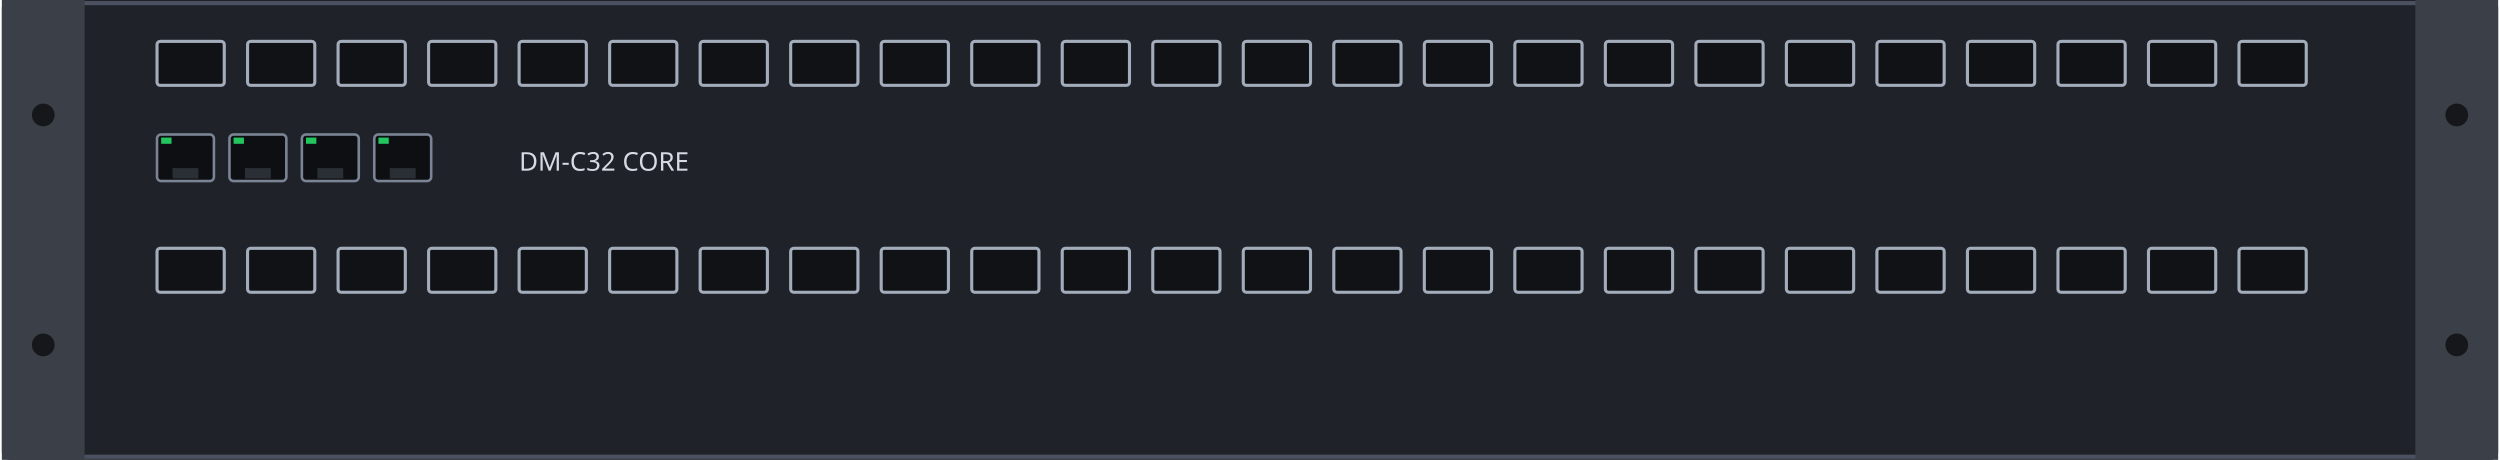
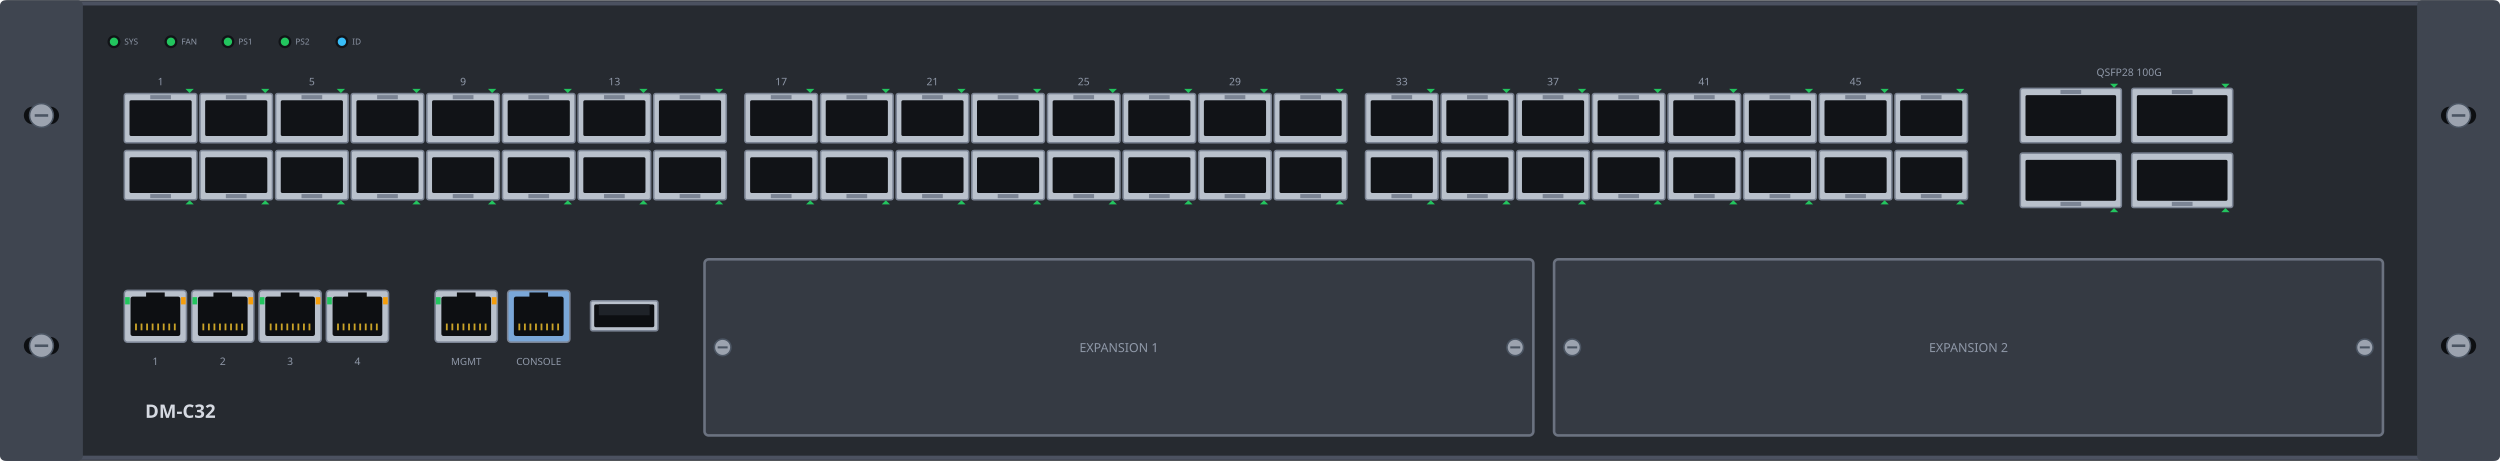
- <svg xmlns="http://www.w3.org/2000/svg" width="1930" height="355" viewBox="0 0 482.6 88.9">
-   <rect x="0" y="0" width="482.6" height="88.9" rx="1.5" fill="#1f2329" />
+ <svg xmlns="http://www.w3.org/2000/svg" width="1930" height="356" viewBox="0 0 482.6 88.9">
+   <rect x="0" y="0" width="482.6" height="88.9" rx="1.5" fill="#262a30" />
  <rect x="0.6" y="0.6" width="481.4" height="87.7" rx="1.2" fill="none" stroke="#4b5160" stroke-width="0.8" />
-   <rect x="0" y="0" width="16" height="88.9" fill="#3a3f48" />
-   <circle cx="8" cy="22.225" r="2.2" fill="#15171b" />
-   <circle cx="8" cy="66.675" r="2.2" fill="#15171b" />
-   <rect x="466.6" y="0" width="16" height="88.9" fill="#3a3f48" />
-   <circle cx="474.6" cy="22.225" r="2.2" fill="#15171b" />
-   <circle cx="474.6" cy="66.675" r="2.2" fill="#15171b" />
-   <rect x="30" y="8" width="13" height="8.5" rx="0.6" fill="#101216" stroke="#a3acba" stroke-width="0.6" />
-   <rect x="47.5" y="8" width="13" height="8.5" rx="0.6" fill="#101216" stroke="#a3acba" stroke-width="0.6" />
-   <rect x="65" y="8" width="13" height="8.5" rx="0.6" fill="#101216" stroke="#a3acba" stroke-width="0.6" />
-   <rect x="82.5" y="8" width="13" height="8.5" rx="0.6" fill="#101216" stroke="#a3acba" stroke-width="0.6" />
-   <rect x="100" y="8" width="13" height="8.5" rx="0.6" fill="#101216" stroke="#a3acba" stroke-width="0.6" />
-   <rect x="117.5" y="8" width="13" height="8.5" rx="0.6" fill="#101216" stroke="#a3acba" stroke-width="0.6" />
-   <rect x="135" y="8" width="13" height="8.5" rx="0.6" fill="#101216" stroke="#a3acba" stroke-width="0.6" />
-   <rect x="152.5" y="8" width="13" height="8.5" rx="0.6" fill="#101216" stroke="#a3acba" stroke-width="0.6" />
-   <rect x="170" y="8" width="13" height="8.5" rx="0.6" fill="#101216" stroke="#a3acba" stroke-width="0.6" />
-   <rect x="187.5" y="8" width="13" height="8.5" rx="0.6" fill="#101216" stroke="#a3acba" stroke-width="0.6" />
-   <rect x="205" y="8" width="13" height="8.5" rx="0.6" fill="#101216" stroke="#a3acba" stroke-width="0.6" />
-   <rect x="222.5" y="8" width="13" height="8.5" rx="0.6" fill="#101216" stroke="#a3acba" stroke-width="0.6" />
-   <rect x="240" y="8" width="13" height="8.5" rx="0.6" fill="#101216" stroke="#a3acba" stroke-width="0.6" />
-   <rect x="257.5" y="8" width="13" height="8.5" rx="0.6" fill="#101216" stroke="#a3acba" stroke-width="0.6" />
-   <rect x="275" y="8" width="13" height="8.5" rx="0.6" fill="#101216" stroke="#a3acba" stroke-width="0.6" />
-   <rect x="292.5" y="8" width="13" height="8.5" rx="0.6" fill="#101216" stroke="#a3acba" stroke-width="0.6" />
-   <rect x="310" y="8" width="13" height="8.5" rx="0.6" fill="#101216" stroke="#a3acba" stroke-width="0.6" />
-   <rect x="327.5" y="8" width="13" height="8.5" rx="0.6" fill="#101216" stroke="#a3acba" stroke-width="0.6" />
-   <rect x="345" y="8" width="13" height="8.5" rx="0.6" fill="#101216" stroke="#a3acba" stroke-width="0.6" />
-   <rect x="362.5" y="8" width="13" height="8.5" rx="0.6" fill="#101216" stroke="#a3acba" stroke-width="0.6" />
-   <rect x="380" y="8" width="13" height="8.5" rx="0.6" fill="#101216" stroke="#a3acba" stroke-width="0.6" />
-   <rect x="397.5" y="8" width="13" height="8.5" rx="0.6" fill="#101216" stroke="#a3acba" stroke-width="0.6" />
-   <rect x="415" y="8" width="13" height="8.5" rx="0.6" fill="#101216" stroke="#a3acba" stroke-width="0.6" />
-   <rect x="432.5" y="8" width="13" height="8.5" rx="0.6" fill="#101216" stroke="#a3acba" stroke-width="0.6" />
-   <rect x="30" y="48" width="13" height="8.5" rx="0.6" fill="#101216" stroke="#a3acba" stroke-width="0.6" />
-   <rect x="47.5" y="48" width="13" height="8.5" rx="0.6" fill="#101216" stroke="#a3acba" stroke-width="0.6" />
-   <rect x="65" y="48" width="13" height="8.5" rx="0.6" fill="#101216" stroke="#a3acba" stroke-width="0.6" />
-   <rect x="82.5" y="48" width="13" height="8.5" rx="0.6" fill="#101216" stroke="#a3acba" stroke-width="0.6" />
-   <rect x="100" y="48" width="13" height="8.5" rx="0.6" fill="#101216" stroke="#a3acba" stroke-width="0.6" />
-   <rect x="117.5" y="48" width="13" height="8.5" rx="0.6" fill="#101216" stroke="#a3acba" stroke-width="0.6" />
-   <rect x="135" y="48" width="13" height="8.5" rx="0.6" fill="#101216" stroke="#a3acba" stroke-width="0.6" />
-   <rect x="152.5" y="48" width="13" height="8.5" rx="0.6" fill="#101216" stroke="#a3acba" stroke-width="0.6" />
-   <rect x="170" y="48" width="13" height="8.5" rx="0.6" fill="#101216" stroke="#a3acba" stroke-width="0.6" />
-   <rect x="187.5" y="48" width="13" height="8.5" rx="0.6" fill="#101216" stroke="#a3acba" stroke-width="0.6" />
-   <rect x="205" y="48" width="13" height="8.5" rx="0.6" fill="#101216" stroke="#a3acba" stroke-width="0.6" />
-   <rect x="222.5" y="48" width="13" height="8.5" rx="0.6" fill="#101216" stroke="#a3acba" stroke-width="0.6" />
-   <rect x="240" y="48" width="13" height="8.5" rx="0.6" fill="#101216" stroke="#a3acba" stroke-width="0.6" />
-   <rect x="257.5" y="48" width="13" height="8.5" rx="0.6" fill="#101216" stroke="#a3acba" stroke-width="0.6" />
-   <rect x="275" y="48" width="13" height="8.5" rx="0.6" fill="#101216" stroke="#a3acba" stroke-width="0.6" />
-   <rect x="292.5" y="48" width="13" height="8.5" rx="0.6" fill="#101216" stroke="#a3acba" stroke-width="0.6" />
-   <rect x="310" y="48" width="13" height="8.5" rx="0.6" fill="#101216" stroke="#a3acba" stroke-width="0.6" />
-   <rect x="327.5" y="48" width="13" height="8.5" rx="0.6" fill="#101216" stroke="#a3acba" stroke-width="0.6" />
-   <rect x="345" y="48" width="13" height="8.5" rx="0.6" fill="#101216" stroke="#a3acba" stroke-width="0.6" />
-   <rect x="362.5" y="48" width="13" height="8.5" rx="0.6" fill="#101216" stroke="#a3acba" stroke-width="0.6" />
-   <rect x="380" y="48" width="13" height="8.5" rx="0.6" fill="#101216" stroke="#a3acba" stroke-width="0.6" />
-   <rect x="397.5" y="48" width="13" height="8.5" rx="0.6" fill="#101216" stroke="#a3acba" stroke-width="0.6" />
-   <rect x="415" y="48" width="13" height="8.5" rx="0.6" fill="#101216" stroke="#a3acba" stroke-width="0.6" />
-   <rect x="432.5" y="48" width="13" height="8.5" rx="0.6" fill="#101216" stroke="#a3acba" stroke-width="0.6" />
-   <rect x="30" y="26" width="11" height="9" rx="0.8" fill="#0d0f12" stroke="#7b8494" stroke-width="0.5" />
-   <rect x="33" y="32.5" width="5" height="2" fill="#2a2e35" />
-   <rect x="30.8" y="26.6" width="2" height="1.2" fill="#22c55e" />
-   <rect x="44" y="26" width="11" height="9" rx="0.8" fill="#0d0f12" stroke="#7b8494" stroke-width="0.5" />
-   <rect x="47" y="32.5" width="5" height="2" fill="#2a2e35" />
-   <rect x="44.8" y="26.6" width="2" height="1.2" fill="#22c55e" />
-   <rect x="58" y="26" width="11" height="9" rx="0.8" fill="#0d0f12" stroke="#7b8494" stroke-width="0.5" />
-   <rect x="61" y="32.5" width="5" height="2" fill="#2a2e35" />
-   <rect x="58.8" y="26.6" width="2" height="1.2" fill="#22c55e" />
-   <rect x="72" y="26" width="11" height="9" rx="0.8" fill="#0d0f12" stroke="#7b8494" stroke-width="0.5" />
-   <rect x="75" y="32.5" width="5" height="2" fill="#2a2e35" />
-   <rect x="72.8" y="26.6" width="2" height="1.2" fill="#22c55e" />
-   <text x="100" y="33" font-family="sans-serif" font-size="5" fill="#d6dae2">DM-C32 CORE</text>
+   <rect x="0" y="0" width="16" height="88.9" rx="1" fill="#3f4550" />
+   <rect x="4.6" y="20.53" width="6.8" height="3.4" rx="1.7" fill="#0d0f12" />
+   <circle cx="8" cy="22.23" r="2.3" fill="#9ca3af" stroke="#4b5563" stroke-width="0.3" />
+   <line x1="6.7" y1="22.23" x2="9.3" y2="22.23" stroke="#4b5563" stroke-width="0.5" />
+   <rect x="4.6" y="64.98" width="6.8" height="3.4" rx="1.7" fill="#0d0f12" />
+   <circle cx="8" cy="66.68" r="2.3" fill="#9ca3af" stroke="#4b5563" stroke-width="0.3" />
+   <line x1="6.7" y1="66.68" x2="9.3" y2="66.68" stroke="#4b5563" stroke-width="0.5" />
+   <rect x="466.6" y="0" width="16" height="88.9" rx="1" fill="#3f4550" />
+   <rect x="471.2" y="20.53" width="6.8" height="3.4" rx="1.7" fill="#0d0f12" />
+   <circle cx="474.6" cy="22.23" r="2.3" fill="#9ca3af" stroke="#4b5563" stroke-width="0.3" />
+   <line x1="473.3" y1="22.23" x2="475.9" y2="22.23" stroke="#4b5563" stroke-width="0.5" />
+   <rect x="471.2" y="64.98" width="6.8" height="3.4" rx="1.7" fill="#0d0f12" />
+   <circle cx="474.6" cy="66.68" r="2.3" fill="#9ca3af" stroke="#4b5563" stroke-width="0.3" />
+   <line x1="473.3" y1="66.68" x2="475.9" y2="66.68" stroke="#4b5563" stroke-width="0.5" />
+   <circle cx="22" cy="8" r="1.25" fill="#111317" />
+   <circle cx="22" cy="8" r="0.8" fill="#22c55e" />
+   <text x="24" y="8.53" font-family="sans-serif" font-size="1.6" fill="#8f98a8">SYS</text>
+   <circle cx="33" cy="8" r="1.25" fill="#111317" />
+   <circle cx="33" cy="8" r="0.8" fill="#22c55e" />
+   <text x="35" y="8.53" font-family="sans-serif" font-size="1.6" fill="#8f98a8">FAN</text>
+   <circle cx="44" cy="8" r="1.25" fill="#111317" />
+   <circle cx="44" cy="8" r="0.8" fill="#22c55e" />
+   <text x="46" y="8.53" font-family="sans-serif" font-size="1.6" fill="#8f98a8">PS1</text>
+   <circle cx="55" cy="8" r="1.25" fill="#111317" />
+   <circle cx="55" cy="8" r="0.8" fill="#22c55e" />
+   <text x="57" y="8.53" font-family="sans-serif" font-size="1.6" fill="#8f98a8">PS2</text>
+   <circle cx="66" cy="8" r="1.25" fill="#111317" />
+   <circle cx="66" cy="8" r="0.8" fill="#38bdf8" />
+   <text x="68" y="8.53" font-family="sans-serif" font-size="1.6" fill="#8f98a8">ID</text>
+   <rect x="24" y="18" width="14" height="9.5" rx="0.4" fill="#b9c1cc" stroke="#7b8494" stroke-width="0.3" />
+   <rect x="25" y="19.3" width="12" height="6.9" rx="0.3" fill="#111317" />
+   <rect x="29" y="18.3" width="4" height="0.8" fill="#7b8494" />
+   <polygon points="35.8,17.1 37.4,17.1 36.6,17.9" fill="#22c55e" />
+   <rect x="24" y="29" width="14" height="9.5" rx="0.4" fill="#b9c1cc" stroke="#7b8494" stroke-width="0.3" />
+   <rect x="25" y="30.3" width="12" height="6.9" rx="0.3" fill="#111317" />
+   <rect x="29" y="37.4" width="4" height="0.8" fill="#7b8494" />
+   <polygon points="35.8,39.4 37.4,39.4 36.6,38.6" fill="#22c55e" />
+   <text x="31" y="16.4" font-family="sans-serif" font-size="2" fill="#8f98a8" text-anchor="middle">1</text>
+   <rect x="38.6" y="18" width="14" height="9.5" rx="0.4" fill="#b9c1cc" stroke="#7b8494" stroke-width="0.3" />
+   <rect x="39.6" y="19.3" width="12" height="6.9" rx="0.3" fill="#111317" />
+   <rect x="43.6" y="18.3" width="4" height="0.8" fill="#7b8494" />
+   <polygon points="50.4,17.1 52,17.1 51.2,17.9" fill="#22c55e" />
+   <rect x="38.6" y="29" width="14" height="9.5" rx="0.4" fill="#b9c1cc" stroke="#7b8494" stroke-width="0.3" />
+   <rect x="39.6" y="30.3" width="12" height="6.9" rx="0.3" fill="#111317" />
+   <rect x="43.6" y="37.4" width="4" height="0.8" fill="#7b8494" />
+   <polygon points="50.4,39.4 52,39.4 51.2,38.6" fill="#22c55e" />
+   <rect x="53.2" y="18" width="14" height="9.5" rx="0.4" fill="#b9c1cc" stroke="#7b8494" stroke-width="0.3" />
+   <rect x="54.2" y="19.3" width="12" height="6.9" rx="0.3" fill="#111317" />
+   <rect x="58.2" y="18.3" width="4" height="0.8" fill="#7b8494" />
+   <polygon points="65,17.1 66.6,17.1 65.8,17.9" fill="#22c55e" />
+   <rect x="53.2" y="29" width="14" height="9.5" rx="0.4" fill="#b9c1cc" stroke="#7b8494" stroke-width="0.3" />
+   <rect x="54.2" y="30.3" width="12" height="6.9" rx="0.3" fill="#111317" />
+   <rect x="58.2" y="37.4" width="4" height="0.8" fill="#7b8494" />
+   <polygon points="65,39.4 66.6,39.4 65.8,38.6" fill="#22c55e" />
+   <text x="60.2" y="16.4" font-family="sans-serif" font-size="2" fill="#8f98a8" text-anchor="middle">5</text>
+   <rect x="67.8" y="18" width="14" height="9.5" rx="0.4" fill="#b9c1cc" stroke="#7b8494" stroke-width="0.3" />
+   <rect x="68.8" y="19.3" width="12" height="6.9" rx="0.3" fill="#111317" />
+   <rect x="72.8" y="18.3" width="4" height="0.8" fill="#7b8494" />
+   <polygon points="79.6,17.1 81.2,17.1 80.4,17.9" fill="#22c55e" />
+   <rect x="67.8" y="29" width="14" height="9.5" rx="0.4" fill="#b9c1cc" stroke="#7b8494" stroke-width="0.3" />
+   <rect x="68.8" y="30.3" width="12" height="6.9" rx="0.3" fill="#111317" />
+   <rect x="72.8" y="37.4" width="4" height="0.8" fill="#7b8494" />
+   <polygon points="79.6,39.4 81.2,39.4 80.4,38.6" fill="#22c55e" />
+   <rect x="82.4" y="18" width="14" height="9.5" rx="0.4" fill="#b9c1cc" stroke="#7b8494" stroke-width="0.3" />
+   <rect x="83.4" y="19.3" width="12" height="6.9" rx="0.3" fill="#111317" />
+   <rect x="87.4" y="18.3" width="4" height="0.8" fill="#7b8494" />
+   <polygon points="94.2,17.1 95.8,17.1 95,17.9" fill="#22c55e" />
+   <rect x="82.4" y="29" width="14" height="9.5" rx="0.4" fill="#b9c1cc" stroke="#7b8494" stroke-width="0.3" />
+   <rect x="83.4" y="30.3" width="12" height="6.9" rx="0.3" fill="#111317" />
+   <rect x="87.4" y="37.4" width="4" height="0.8" fill="#7b8494" />
+   <polygon points="94.2,39.4 95.8,39.4 95,38.6" fill="#22c55e" />
+   <text x="89.4" y="16.4" font-family="sans-serif" font-size="2" fill="#8f98a8" text-anchor="middle">9</text>
+   <rect x="97" y="18" width="14" height="9.5" rx="0.4" fill="#b9c1cc" stroke="#7b8494" stroke-width="0.3" />
+   <rect x="98" y="19.3" width="12" height="6.9" rx="0.3" fill="#111317" />
+   <rect x="102" y="18.3" width="4" height="0.8" fill="#7b8494" />
+   <polygon points="108.8,17.1 110.4,17.1 109.6,17.9" fill="#22c55e" />
+   <rect x="97" y="29" width="14" height="9.5" rx="0.4" fill="#b9c1cc" stroke="#7b8494" stroke-width="0.3" />
+   <rect x="98" y="30.3" width="12" height="6.9" rx="0.3" fill="#111317" />
+   <rect x="102" y="37.4" width="4" height="0.8" fill="#7b8494" />
+   <polygon points="108.8,39.4 110.4,39.4 109.6,38.6" fill="#22c55e" />
+   <rect x="111.6" y="18" width="14" height="9.5" rx="0.4" fill="#b9c1cc" stroke="#7b8494" stroke-width="0.3" />
+   <rect x="112.6" y="19.3" width="12" height="6.9" rx="0.3" fill="#111317" />
+   <rect x="116.6" y="18.3" width="4" height="0.8" fill="#7b8494" />
+   <polygon points="123.4,17.1 125,17.1 124.2,17.9" fill="#22c55e" />
+   <rect x="111.6" y="29" width="14" height="9.5" rx="0.4" fill="#b9c1cc" stroke="#7b8494" stroke-width="0.3" />
+   <rect x="112.6" y="30.3" width="12" height="6.9" rx="0.3" fill="#111317" />
+   <rect x="116.6" y="37.4" width="4" height="0.8" fill="#7b8494" />
+   <polygon points="123.4,39.4 125,39.4 124.2,38.6" fill="#22c55e" />
+   <text x="118.6" y="16.4" font-family="sans-serif" font-size="2" fill="#8f98a8" text-anchor="middle">13</text>
+   <rect x="126.2" y="18" width="14" height="9.5" rx="0.4" fill="#b9c1cc" stroke="#7b8494" stroke-width="0.3" />
+   <rect x="127.2" y="19.3" width="12" height="6.9" rx="0.3" fill="#111317" />
+   <rect x="131.2" y="18.3" width="4" height="0.8" fill="#7b8494" />
+   <polygon points="138,17.1 139.6,17.1 138.8,17.9" fill="#22c55e" />
+   <rect x="126.2" y="29" width="14" height="9.5" rx="0.4" fill="#b9c1cc" stroke="#7b8494" stroke-width="0.3" />
+   <rect x="127.2" y="30.3" width="12" height="6.9" rx="0.3" fill="#111317" />
+   <rect x="131.2" y="37.4" width="4" height="0.8" fill="#7b8494" />
+   <polygon points="138,39.4 139.6,39.4 138.8,38.6" fill="#22c55e" />
+   <rect x="143.8" y="18" width="14" height="9.5" rx="0.4" fill="#b9c1cc" stroke="#7b8494" stroke-width="0.3" />
+   <rect x="144.8" y="19.3" width="12" height="6.9" rx="0.3" fill="#111317" />
+   <rect x="148.8" y="18.3" width="4" height="0.8" fill="#7b8494" />
+   <polygon points="155.6,17.1 157.2,17.1 156.4,17.9" fill="#22c55e" />
+   <rect x="143.8" y="29" width="14" height="9.5" rx="0.4" fill="#b9c1cc" stroke="#7b8494" stroke-width="0.3" />
+   <rect x="144.8" y="30.3" width="12" height="6.9" rx="0.3" fill="#111317" />
+   <rect x="148.8" y="37.4" width="4" height="0.8" fill="#7b8494" />
+   <polygon points="155.6,39.4 157.2,39.4 156.4,38.6" fill="#22c55e" />
+   <text x="150.8" y="16.4" font-family="sans-serif" font-size="2" fill="#8f98a8" text-anchor="middle">17</text>
+   <rect x="158.4" y="18" width="14" height="9.5" rx="0.4" fill="#b9c1cc" stroke="#7b8494" stroke-width="0.3" />
+   <rect x="159.4" y="19.3" width="12" height="6.9" rx="0.3" fill="#111317" />
+   <rect x="163.4" y="18.3" width="4" height="0.8" fill="#7b8494" />
+   <polygon points="170.2,17.1 171.8,17.1 171,17.9" fill="#22c55e" />
+   <rect x="158.4" y="29" width="14" height="9.5" rx="0.4" fill="#b9c1cc" stroke="#7b8494" stroke-width="0.3" />
+   <rect x="159.4" y="30.3" width="12" height="6.9" rx="0.3" fill="#111317" />
+   <rect x="163.4" y="37.4" width="4" height="0.8" fill="#7b8494" />
+   <polygon points="170.2,39.4 171.8,39.4 171,38.6" fill="#22c55e" />
+   <rect x="173" y="18" width="14" height="9.5" rx="0.4" fill="#b9c1cc" stroke="#7b8494" stroke-width="0.3" />
+   <rect x="174" y="19.3" width="12" height="6.9" rx="0.3" fill="#111317" />
+   <rect x="178" y="18.3" width="4" height="0.8" fill="#7b8494" />
+   <polygon points="184.8,17.1 186.4,17.1 185.6,17.9" fill="#22c55e" />
+   <rect x="173" y="29" width="14" height="9.5" rx="0.4" fill="#b9c1cc" stroke="#7b8494" stroke-width="0.3" />
+   <rect x="174" y="30.3" width="12" height="6.9" rx="0.3" fill="#111317" />
+   <rect x="178" y="37.4" width="4" height="0.8" fill="#7b8494" />
+   <polygon points="184.8,39.4 186.4,39.4 185.6,38.6" fill="#22c55e" />
+   <text x="180" y="16.4" font-family="sans-serif" font-size="2" fill="#8f98a8" text-anchor="middle">21</text>
+   <rect x="187.6" y="18" width="14" height="9.5" rx="0.4" fill="#b9c1cc" stroke="#7b8494" stroke-width="0.3" />
+   <rect x="188.6" y="19.3" width="12" height="6.9" rx="0.3" fill="#111317" />
+   <rect x="192.6" y="18.3" width="4" height="0.8" fill="#7b8494" />
+   <polygon points="199.4,17.1 201,17.1 200.2,17.9" fill="#22c55e" />
+   <rect x="187.6" y="29" width="14" height="9.5" rx="0.4" fill="#b9c1cc" stroke="#7b8494" stroke-width="0.3" />
+   <rect x="188.6" y="30.3" width="12" height="6.9" rx="0.3" fill="#111317" />
+   <rect x="192.6" y="37.4" width="4" height="0.8" fill="#7b8494" />
+   <polygon points="199.4,39.4 201,39.4 200.2,38.6" fill="#22c55e" />
+   <rect x="202.2" y="18" width="14" height="9.5" rx="0.4" fill="#b9c1cc" stroke="#7b8494" stroke-width="0.3" />
+   <rect x="203.2" y="19.3" width="12" height="6.9" rx="0.3" fill="#111317" />
+   <rect x="207.2" y="18.3" width="4" height="0.8" fill="#7b8494" />
+   <polygon points="214,17.1 215.6,17.1 214.8,17.9" fill="#22c55e" />
+   <rect x="202.2" y="29" width="14" height="9.5" rx="0.4" fill="#b9c1cc" stroke="#7b8494" stroke-width="0.3" />
+   <rect x="203.2" y="30.3" width="12" height="6.9" rx="0.3" fill="#111317" />
+   <rect x="207.2" y="37.4" width="4" height="0.8" fill="#7b8494" />
+   <polygon points="214,39.4 215.6,39.4 214.8,38.6" fill="#22c55e" />
+   <text x="209.2" y="16.4" font-family="sans-serif" font-size="2" fill="#8f98a8" text-anchor="middle">25</text>
+   <rect x="216.8" y="18" width="14" height="9.5" rx="0.4" fill="#b9c1cc" stroke="#7b8494" stroke-width="0.3" />
+   <rect x="217.8" y="19.3" width="12" height="6.9" rx="0.3" fill="#111317" />
+   <rect x="221.8" y="18.3" width="4" height="0.8" fill="#7b8494" />
+   <polygon points="228.6,17.1 230.2,17.1 229.4,17.9" fill="#22c55e" />
+   <rect x="216.8" y="29" width="14" height="9.5" rx="0.4" fill="#b9c1cc" stroke="#7b8494" stroke-width="0.3" />
+   <rect x="217.8" y="30.3" width="12" height="6.9" rx="0.3" fill="#111317" />
+   <rect x="221.8" y="37.4" width="4" height="0.8" fill="#7b8494" />
+   <polygon points="228.6,39.4 230.2,39.4 229.4,38.6" fill="#22c55e" />
+   <rect x="231.4" y="18" width="14" height="9.5" rx="0.4" fill="#b9c1cc" stroke="#7b8494" stroke-width="0.3" />
+   <rect x="232.4" y="19.3" width="12" height="6.9" rx="0.3" fill="#111317" />
+   <rect x="236.4" y="18.3" width="4" height="0.8" fill="#7b8494" />
+   <polygon points="243.2,17.1 244.8,17.1 244,17.9" fill="#22c55e" />
+   <rect x="231.4" y="29" width="14" height="9.5" rx="0.4" fill="#b9c1cc" stroke="#7b8494" stroke-width="0.3" />
+   <rect x="232.4" y="30.3" width="12" height="6.9" rx="0.3" fill="#111317" />
+   <rect x="236.4" y="37.4" width="4" height="0.8" fill="#7b8494" />
+   <polygon points="243.2,39.4 244.8,39.4 244,38.6" fill="#22c55e" />
+   <text x="238.4" y="16.4" font-family="sans-serif" font-size="2" fill="#8f98a8" text-anchor="middle">29</text>
+   <rect x="246" y="18" width="14" height="9.5" rx="0.4" fill="#b9c1cc" stroke="#7b8494" stroke-width="0.3" />
+   <rect x="247" y="19.3" width="12" height="6.9" rx="0.3" fill="#111317" />
+   <rect x="251" y="18.3" width="4" height="0.8" fill="#7b8494" />
+   <polygon points="257.8,17.1 259.4,17.1 258.6,17.9" fill="#22c55e" />
+   <rect x="246" y="29" width="14" height="9.5" rx="0.4" fill="#b9c1cc" stroke="#7b8494" stroke-width="0.3" />
+   <rect x="247" y="30.3" width="12" height="6.9" rx="0.3" fill="#111317" />
+   <rect x="251" y="37.4" width="4" height="0.8" fill="#7b8494" />
+   <polygon points="257.8,39.4 259.4,39.4 258.6,38.6" fill="#22c55e" />
+   <rect x="263.6" y="18" width="14" height="9.5" rx="0.4" fill="#b9c1cc" stroke="#7b8494" stroke-width="0.3" />
+   <rect x="264.6" y="19.3" width="12" height="6.9" rx="0.3" fill="#111317" />
+   <rect x="268.6" y="18.3" width="4" height="0.8" fill="#7b8494" />
+   <polygon points="275.4,17.1 277,17.1 276.2,17.9" fill="#22c55e" />
+   <rect x="263.6" y="29" width="14" height="9.5" rx="0.4" fill="#b9c1cc" stroke="#7b8494" stroke-width="0.3" />
+   <rect x="264.6" y="30.3" width="12" height="6.9" rx="0.3" fill="#111317" />
+   <rect x="268.6" y="37.4" width="4" height="0.8" fill="#7b8494" />
+   <polygon points="275.4,39.4 277,39.4 276.2,38.6" fill="#22c55e" />
+   <text x="270.6" y="16.4" font-family="sans-serif" font-size="2" fill="#8f98a8" text-anchor="middle">33</text>
+   <rect x="278.2" y="18" width="14" height="9.5" rx="0.4" fill="#b9c1cc" stroke="#7b8494" stroke-width="0.3" />
+   <rect x="279.2" y="19.3" width="12" height="6.9" rx="0.3" fill="#111317" />
+   <rect x="283.2" y="18.3" width="4" height="0.8" fill="#7b8494" />
+   <polygon points="290,17.1 291.6,17.1 290.8,17.9" fill="#22c55e" />
+   <rect x="278.2" y="29" width="14" height="9.5" rx="0.4" fill="#b9c1cc" stroke="#7b8494" stroke-width="0.3" />
+   <rect x="279.2" y="30.3" width="12" height="6.9" rx="0.3" fill="#111317" />
+   <rect x="283.2" y="37.4" width="4" height="0.8" fill="#7b8494" />
+   <polygon points="290,39.4 291.6,39.4 290.8,38.6" fill="#22c55e" />
+   <rect x="292.8" y="18" width="14" height="9.5" rx="0.4" fill="#b9c1cc" stroke="#7b8494" stroke-width="0.3" />
+   <rect x="293.8" y="19.3" width="12" height="6.9" rx="0.3" fill="#111317" />
+   <rect x="297.8" y="18.3" width="4" height="0.8" fill="#7b8494" />
+   <polygon points="304.6,17.1 306.2,17.1 305.4,17.9" fill="#22c55e" />
+   <rect x="292.8" y="29" width="14" height="9.5" rx="0.4" fill="#b9c1cc" stroke="#7b8494" stroke-width="0.3" />
+   <rect x="293.8" y="30.3" width="12" height="6.9" rx="0.3" fill="#111317" />
+   <rect x="297.8" y="37.4" width="4" height="0.8" fill="#7b8494" />
+   <polygon points="304.6,39.4 306.2,39.4 305.4,38.6" fill="#22c55e" />
+   <text x="299.8" y="16.4" font-family="sans-serif" font-size="2" fill="#8f98a8" text-anchor="middle">37</text>
+   <rect x="307.4" y="18" width="14" height="9.5" rx="0.4" fill="#b9c1cc" stroke="#7b8494" stroke-width="0.3" />
+   <rect x="308.4" y="19.3" width="12" height="6.9" rx="0.3" fill="#111317" />
+   <rect x="312.4" y="18.3" width="4" height="0.8" fill="#7b8494" />
+   <polygon points="319.2,17.1 320.8,17.1 320,17.9" fill="#22c55e" />
+   <rect x="307.4" y="29" width="14" height="9.5" rx="0.4" fill="#b9c1cc" stroke="#7b8494" stroke-width="0.3" />
+   <rect x="308.4" y="30.3" width="12" height="6.9" rx="0.3" fill="#111317" />
+   <rect x="312.4" y="37.4" width="4" height="0.8" fill="#7b8494" />
+   <polygon points="319.2,39.4 320.8,39.4 320,38.6" fill="#22c55e" />
+   <rect x="322" y="18" width="14" height="9.5" rx="0.4" fill="#b9c1cc" stroke="#7b8494" stroke-width="0.3" />
+   <rect x="323" y="19.3" width="12" height="6.9" rx="0.3" fill="#111317" />
+   <rect x="327" y="18.3" width="4" height="0.8" fill="#7b8494" />
+   <polygon points="333.8,17.1 335.4,17.1 334.6,17.9" fill="#22c55e" />
+   <rect x="322" y="29" width="14" height="9.5" rx="0.4" fill="#b9c1cc" stroke="#7b8494" stroke-width="0.3" />
+   <rect x="323" y="30.3" width="12" height="6.9" rx="0.3" fill="#111317" />
+   <rect x="327" y="37.4" width="4" height="0.8" fill="#7b8494" />
+   <polygon points="333.8,39.4 335.4,39.4 334.6,38.6" fill="#22c55e" />
+   <text x="329" y="16.4" font-family="sans-serif" font-size="2" fill="#8f98a8" text-anchor="middle">41</text>
+   <rect x="336.6" y="18" width="14" height="9.5" rx="0.4" fill="#b9c1cc" stroke="#7b8494" stroke-width="0.3" />
+   <rect x="337.6" y="19.3" width="12" height="6.9" rx="0.3" fill="#111317" />
+   <rect x="341.6" y="18.3" width="4" height="0.8" fill="#7b8494" />
+   <polygon points="348.4,17.1 350,17.1 349.2,17.9" fill="#22c55e" />
+   <rect x="336.6" y="29" width="14" height="9.5" rx="0.4" fill="#b9c1cc" stroke="#7b8494" stroke-width="0.3" />
+   <rect x="337.6" y="30.3" width="12" height="6.9" rx="0.3" fill="#111317" />
+   <rect x="341.6" y="37.4" width="4" height="0.8" fill="#7b8494" />
+   <polygon points="348.4,39.4 350,39.4 349.2,38.6" fill="#22c55e" />
+   <rect x="351.2" y="18" width="14" height="9.5" rx="0.4" fill="#b9c1cc" stroke="#7b8494" stroke-width="0.3" />
+   <rect x="352.2" y="19.3" width="12" height="6.9" rx="0.3" fill="#111317" />
+   <rect x="356.2" y="18.3" width="4" height="0.8" fill="#7b8494" />
+   <polygon points="363,17.1 364.6,17.1 363.8,17.9" fill="#22c55e" />
+   <rect x="351.2" y="29" width="14" height="9.5" rx="0.4" fill="#b9c1cc" stroke="#7b8494" stroke-width="0.3" />
+   <rect x="352.2" y="30.3" width="12" height="6.9" rx="0.3" fill="#111317" />
+   <rect x="356.2" y="37.4" width="4" height="0.8" fill="#7b8494" />
+   <polygon points="363,39.4 364.6,39.4 363.8,38.6" fill="#22c55e" />
+   <text x="358.2" y="16.4" font-family="sans-serif" font-size="2" fill="#8f98a8" text-anchor="middle">45</text>
+   <rect x="365.8" y="18" width="14" height="9.5" rx="0.4" fill="#b9c1cc" stroke="#7b8494" stroke-width="0.3" />
+   <rect x="366.8" y="19.3" width="12" height="6.9" rx="0.3" fill="#111317" />
+   <rect x="370.8" y="18.3" width="4" height="0.8" fill="#7b8494" />
+   <polygon points="377.6,17.1 379.2,17.1 378.4,17.9" fill="#22c55e" />
+   <rect x="365.8" y="29" width="14" height="9.5" rx="0.4" fill="#b9c1cc" stroke="#7b8494" stroke-width="0.3" />
+   <rect x="366.8" y="30.3" width="12" height="6.9" rx="0.3" fill="#111317" />
+   <rect x="370.8" y="37.4" width="4" height="0.8" fill="#7b8494" />
+   <polygon points="377.6,39.4 379.2,39.4 378.4,38.6" fill="#22c55e" />
+   <rect x="390" y="17" width="19.5" height="10.5" rx="0.4" fill="#b9c1cc" stroke="#7b8494" stroke-width="0.3" />
+   <rect x="391" y="18.3" width="17.5" height="7.9" rx="0.3" fill="#111317" />
+   <rect x="397.75" y="17.3" width="4" height="0.8" fill="#7b8494" />
+   <polygon points="407.3,16.1 408.9,16.1 408.1,16.9" fill="#22c55e" />
+   <rect x="411.5" y="17" width="19.5" height="10.5" rx="0.4" fill="#b9c1cc" stroke="#7b8494" stroke-width="0.3" />
+   <rect x="412.5" y="18.3" width="17.5" height="7.9" rx="0.3" fill="#111317" />
+   <rect x="419.25" y="17.3" width="4" height="0.8" fill="#7b8494" />
+   <polygon points="428.8,16.1 430.4,16.1 429.6,16.9" fill="#22c55e" />
+   <rect x="390" y="29.5" width="19.5" height="10.5" rx="0.4" fill="#b9c1cc" stroke="#7b8494" stroke-width="0.3" />
+   <rect x="391" y="30.8" width="17.5" height="7.9" rx="0.3" fill="#111317" />
+   <rect x="397.75" y="38.9" width="4" height="0.8" fill="#7b8494" />
+   <polygon points="407.3,40.9 408.9,40.9 408.1,40.1" fill="#22c55e" />
+   <rect x="411.5" y="29.5" width="19.5" height="10.5" rx="0.4" fill="#b9c1cc" stroke="#7b8494" stroke-width="0.3" />
+   <rect x="412.5" y="30.8" width="17.5" height="7.9" rx="0.3" fill="#111317" />
+   <rect x="419.25" y="38.9" width="4" height="0.8" fill="#7b8494" />
+   <polygon points="428.8,40.9 430.4,40.9 429.6,40.1" fill="#22c55e" />
+   <text x="411" y="14.6" font-family="sans-serif" font-size="2" fill="#8f98a8" text-anchor="middle">QSFP28 100G</text>
+   <rect x="24" y="56" width="12" height="10" rx="0.6" fill="#b9c1cc" stroke="#7b8494" stroke-width="0.3" />
+   <rect x="25.2" y="57.2" width="9.6" height="7.6" rx="0.4" fill="#0d0f12" />
+   <rect x="28.2" y="56.4" width="3.6" height="1.7" fill="#0d0f12" />
+   <line x1="26.25" y1="62.4" x2="26.25" y2="63.7" stroke="#c9a227" stroke-width="0.35" />
+   <line x1="27.32" y1="62.4" x2="27.32" y2="63.7" stroke="#c9a227" stroke-width="0.35" />
+   <line x1="28.39" y1="62.4" x2="28.39" y2="63.7" stroke="#c9a227" stroke-width="0.35" />
+   <line x1="29.46" y1="62.4" x2="29.46" y2="63.7" stroke="#c9a227" stroke-width="0.35" />
+   <line x1="30.53" y1="62.4" x2="30.53" y2="63.7" stroke="#c9a227" stroke-width="0.35" />
+   <line x1="31.6" y1="62.4" x2="31.6" y2="63.7" stroke="#c9a227" stroke-width="0.35" />
+   <line x1="32.67" y1="62.4" x2="32.67" y2="63.7" stroke="#c9a227" stroke-width="0.35" />
+   <line x1="33.74" y1="62.4" x2="33.74" y2="63.7" stroke="#c9a227" stroke-width="0.35" />
+   <rect x="24.15" y="57.3" width="0.9" height="1.4" fill="#22c55e" />
+   <rect x="34.95" y="57.3" width="0.9" height="1.4" fill="#f59e0b" />
+   <text x="30" y="70.4" font-family="sans-serif" font-size="2" fill="#8f98a8" text-anchor="middle">1</text>
+   <rect x="37" y="56" width="12" height="10" rx="0.6" fill="#b9c1cc" stroke="#7b8494" stroke-width="0.3" />
+   <rect x="38.2" y="57.2" width="9.6" height="7.6" rx="0.4" fill="#0d0f12" />
+   <rect x="41.2" y="56.4" width="3.6" height="1.7" fill="#0d0f12" />
+   <line x1="39.25" y1="62.4" x2="39.25" y2="63.7" stroke="#c9a227" stroke-width="0.35" />
+   <line x1="40.32" y1="62.4" x2="40.32" y2="63.7" stroke="#c9a227" stroke-width="0.35" />
+   <line x1="41.39" y1="62.4" x2="41.39" y2="63.7" stroke="#c9a227" stroke-width="0.35" />
+   <line x1="42.46" y1="62.4" x2="42.46" y2="63.7" stroke="#c9a227" stroke-width="0.35" />
+   <line x1="43.53" y1="62.4" x2="43.53" y2="63.7" stroke="#c9a227" stroke-width="0.35" />
+   <line x1="44.6" y1="62.4" x2="44.6" y2="63.7" stroke="#c9a227" stroke-width="0.35" />
+   <line x1="45.67" y1="62.4" x2="45.67" y2="63.7" stroke="#c9a227" stroke-width="0.35" />
+   <line x1="46.74" y1="62.4" x2="46.74" y2="63.7" stroke="#c9a227" stroke-width="0.35" />
+   <rect x="37.15" y="57.3" width="0.9" height="1.4" fill="#22c55e" />
+   <rect x="47.95" y="57.3" width="0.9" height="1.4" fill="#f59e0b" />
+   <text x="43" y="70.4" font-family="sans-serif" font-size="2" fill="#8f98a8" text-anchor="middle">2</text>
+   <rect x="50" y="56" width="12" height="10" rx="0.6" fill="#b9c1cc" stroke="#7b8494" stroke-width="0.3" />
+   <rect x="51.2" y="57.2" width="9.6" height="7.6" rx="0.4" fill="#0d0f12" />
+   <rect x="54.2" y="56.4" width="3.6" height="1.7" fill="#0d0f12" />
+   <line x1="52.25" y1="62.4" x2="52.25" y2="63.7" stroke="#c9a227" stroke-width="0.35" />
+   <line x1="53.32" y1="62.4" x2="53.32" y2="63.7" stroke="#c9a227" stroke-width="0.35" />
+   <line x1="54.39" y1="62.4" x2="54.39" y2="63.7" stroke="#c9a227" stroke-width="0.35" />
+   <line x1="55.46" y1="62.4" x2="55.46" y2="63.7" stroke="#c9a227" stroke-width="0.35" />
+   <line x1="56.53" y1="62.4" x2="56.53" y2="63.7" stroke="#c9a227" stroke-width="0.35" />
+   <line x1="57.6" y1="62.4" x2="57.6" y2="63.7" stroke="#c9a227" stroke-width="0.35" />
+   <line x1="58.67" y1="62.4" x2="58.67" y2="63.7" stroke="#c9a227" stroke-width="0.35" />
+   <line x1="59.74" y1="62.4" x2="59.74" y2="63.7" stroke="#c9a227" stroke-width="0.35" />
+   <rect x="50.15" y="57.3" width="0.9" height="1.4" fill="#22c55e" />
+   <rect x="60.95" y="57.3" width="0.9" height="1.4" fill="#f59e0b" />
+   <text x="56" y="70.4" font-family="sans-serif" font-size="2" fill="#8f98a8" text-anchor="middle">3</text>
+   <rect x="63" y="56" width="12" height="10" rx="0.6" fill="#b9c1cc" stroke="#7b8494" stroke-width="0.3" />
+   <rect x="64.2" y="57.2" width="9.6" height="7.6" rx="0.4" fill="#0d0f12" />
+   <rect x="67.2" y="56.4" width="3.6" height="1.7" fill="#0d0f12" />
+   <line x1="65.25" y1="62.4" x2="65.25" y2="63.7" stroke="#c9a227" stroke-width="0.35" />
+   <line x1="66.32" y1="62.4" x2="66.32" y2="63.7" stroke="#c9a227" stroke-width="0.35" />
+   <line x1="67.39" y1="62.4" x2="67.39" y2="63.7" stroke="#c9a227" stroke-width="0.35" />
+   <line x1="68.46" y1="62.4" x2="68.46" y2="63.7" stroke="#c9a227" stroke-width="0.35" />
+   <line x1="69.53" y1="62.4" x2="69.53" y2="63.7" stroke="#c9a227" stroke-width="0.35" />
+   <line x1="70.6" y1="62.4" x2="70.6" y2="63.7" stroke="#c9a227" stroke-width="0.35" />
+   <line x1="71.67" y1="62.4" x2="71.67" y2="63.7" stroke="#c9a227" stroke-width="0.35" />
+   <line x1="72.74" y1="62.4" x2="72.74" y2="63.7" stroke="#c9a227" stroke-width="0.35" />
+   <rect x="63.15" y="57.3" width="0.9" height="1.4" fill="#22c55e" />
+   <rect x="73.95" y="57.3" width="0.9" height="1.4" fill="#f59e0b" />
+   <text x="69" y="70.4" font-family="sans-serif" font-size="2" fill="#8f98a8" text-anchor="middle">4</text>
+   <rect x="84" y="56" width="12" height="10" rx="0.6" fill="#b9c1cc" stroke="#7b8494" stroke-width="0.3" />
+   <rect x="85.2" y="57.2" width="9.6" height="7.6" rx="0.4" fill="#0d0f12" />
+   <rect x="88.2" y="56.4" width="3.6" height="1.7" fill="#0d0f12" />
+   <line x1="86.25" y1="62.4" x2="86.25" y2="63.7" stroke="#c9a227" stroke-width="0.35" />
+   <line x1="87.32" y1="62.4" x2="87.32" y2="63.7" stroke="#c9a227" stroke-width="0.35" />
+   <line x1="88.39" y1="62.4" x2="88.39" y2="63.7" stroke="#c9a227" stroke-width="0.35" />
+   <line x1="89.46" y1="62.4" x2="89.46" y2="63.7" stroke="#c9a227" stroke-width="0.35" />
+   <line x1="90.53" y1="62.4" x2="90.53" y2="63.7" stroke="#c9a227" stroke-width="0.35" />
+   <line x1="91.6" y1="62.4" x2="91.6" y2="63.7" stroke="#c9a227" stroke-width="0.35" />
+   <line x1="92.67" y1="62.4" x2="92.67" y2="63.7" stroke="#c9a227" stroke-width="0.35" />
+   <line x1="93.74" y1="62.4" x2="93.74" y2="63.7" stroke="#c9a227" stroke-width="0.35" />
+   <rect x="84.15" y="57.3" width="0.9" height="1.4" fill="#22c55e" />
+   <rect x="94.95" y="57.3" width="0.9" height="1.4" fill="#f59e0b" />
+   <text x="90" y="70.4" font-family="sans-serif" font-size="1.9" fill="#8f98a8" text-anchor="middle">MGMT</text>
+   <rect x="98" y="56" width="12" height="10" rx="0.6" fill="#7aa7d8" stroke="#7b8494" stroke-width="0.3" />
+   <rect x="99.2" y="57.2" width="9.6" height="7.6" rx="0.4" fill="#0d0f12" />
+   <rect x="102.2" y="56.4" width="3.6" height="1.7" fill="#0d0f12" />
+   <line x1="100.25" y1="62.4" x2="100.25" y2="63.7" stroke="#c9a227" stroke-width="0.35" />
+   <line x1="101.32" y1="62.4" x2="101.32" y2="63.7" stroke="#c9a227" stroke-width="0.35" />
+   <line x1="102.39" y1="62.4" x2="102.39" y2="63.7" stroke="#c9a227" stroke-width="0.35" />
+   <line x1="103.46" y1="62.4" x2="103.46" y2="63.7" stroke="#c9a227" stroke-width="0.35" />
+   <line x1="104.53" y1="62.4" x2="104.53" y2="63.7" stroke="#c9a227" stroke-width="0.35" />
+   <line x1="105.6" y1="62.4" x2="105.6" y2="63.7" stroke="#c9a227" stroke-width="0.35" />
+   <line x1="106.67" y1="62.4" x2="106.67" y2="63.7" stroke="#c9a227" stroke-width="0.35" />
+   <line x1="107.74" y1="62.4" x2="107.74" y2="63.7" stroke="#c9a227" stroke-width="0.35" />
+   <text x="104" y="70.4" font-family="sans-serif" font-size="1.9" fill="#8f98a8" text-anchor="middle">CONSOLE</text>
+   <rect x="114" y="58" width="13" height="5.8" rx="0.4" fill="#b9c1cc" stroke="#7b8494" stroke-width="0.3" />
+   <rect x="114.7" y="58.7" width="11.6" height="4.4" rx="0.3" fill="#0d0f12" />
+   <rect x="115.6" y="58.7" width="9.8" height="2.1" fill="#1f2329" />
+   <rect x="136" y="50" width="160" height="34" rx="0.8" fill="#353a43" stroke="#6b7280" stroke-width="0.5" />
+   <circle cx="139.5" cy="67" r="1.6" fill="#9ca3af" stroke="#4b5563" stroke-width="0.3" />
+   <line x1="138.54" y1="67" x2="140.46" y2="67" stroke="#4b5563" stroke-width="0.4" />
+   <circle cx="292.5" cy="67" r="1.6" fill="#9ca3af" stroke="#4b5563" stroke-width="0.3" />
+   <line x1="291.54" y1="67" x2="293.46" y2="67" stroke="#4b5563" stroke-width="0.4" />
+   <text x="216" y="67.9" font-family="sans-serif" font-size="2.4" fill="#8f98a8" text-anchor="middle">EXPANSION 1</text>
+   <rect x="300" y="50" width="160" height="34" rx="0.8" fill="#353a43" stroke="#6b7280" stroke-width="0.5" />
+   <circle cx="303.5" cy="67" r="1.6" fill="#9ca3af" stroke="#4b5563" stroke-width="0.3" />
+   <line x1="302.54" y1="67" x2="304.46" y2="67" stroke="#4b5563" stroke-width="0.4" />
+   <circle cx="456.5" cy="67" r="1.6" fill="#9ca3af" stroke="#4b5563" stroke-width="0.3" />
+   <line x1="455.54" y1="67" x2="457.46" y2="67" stroke="#4b5563" stroke-width="0.4" />
+   <text x="380" y="67.9" font-family="sans-serif" font-size="2.4" fill="#8f98a8" text-anchor="middle">EXPANSION 2</text>
+   <text x="28" y="80.6" font-family="sans-serif" font-size="3.6" fill="#d6dae2" font-weight="bold">DM-C32</text>
</svg>
